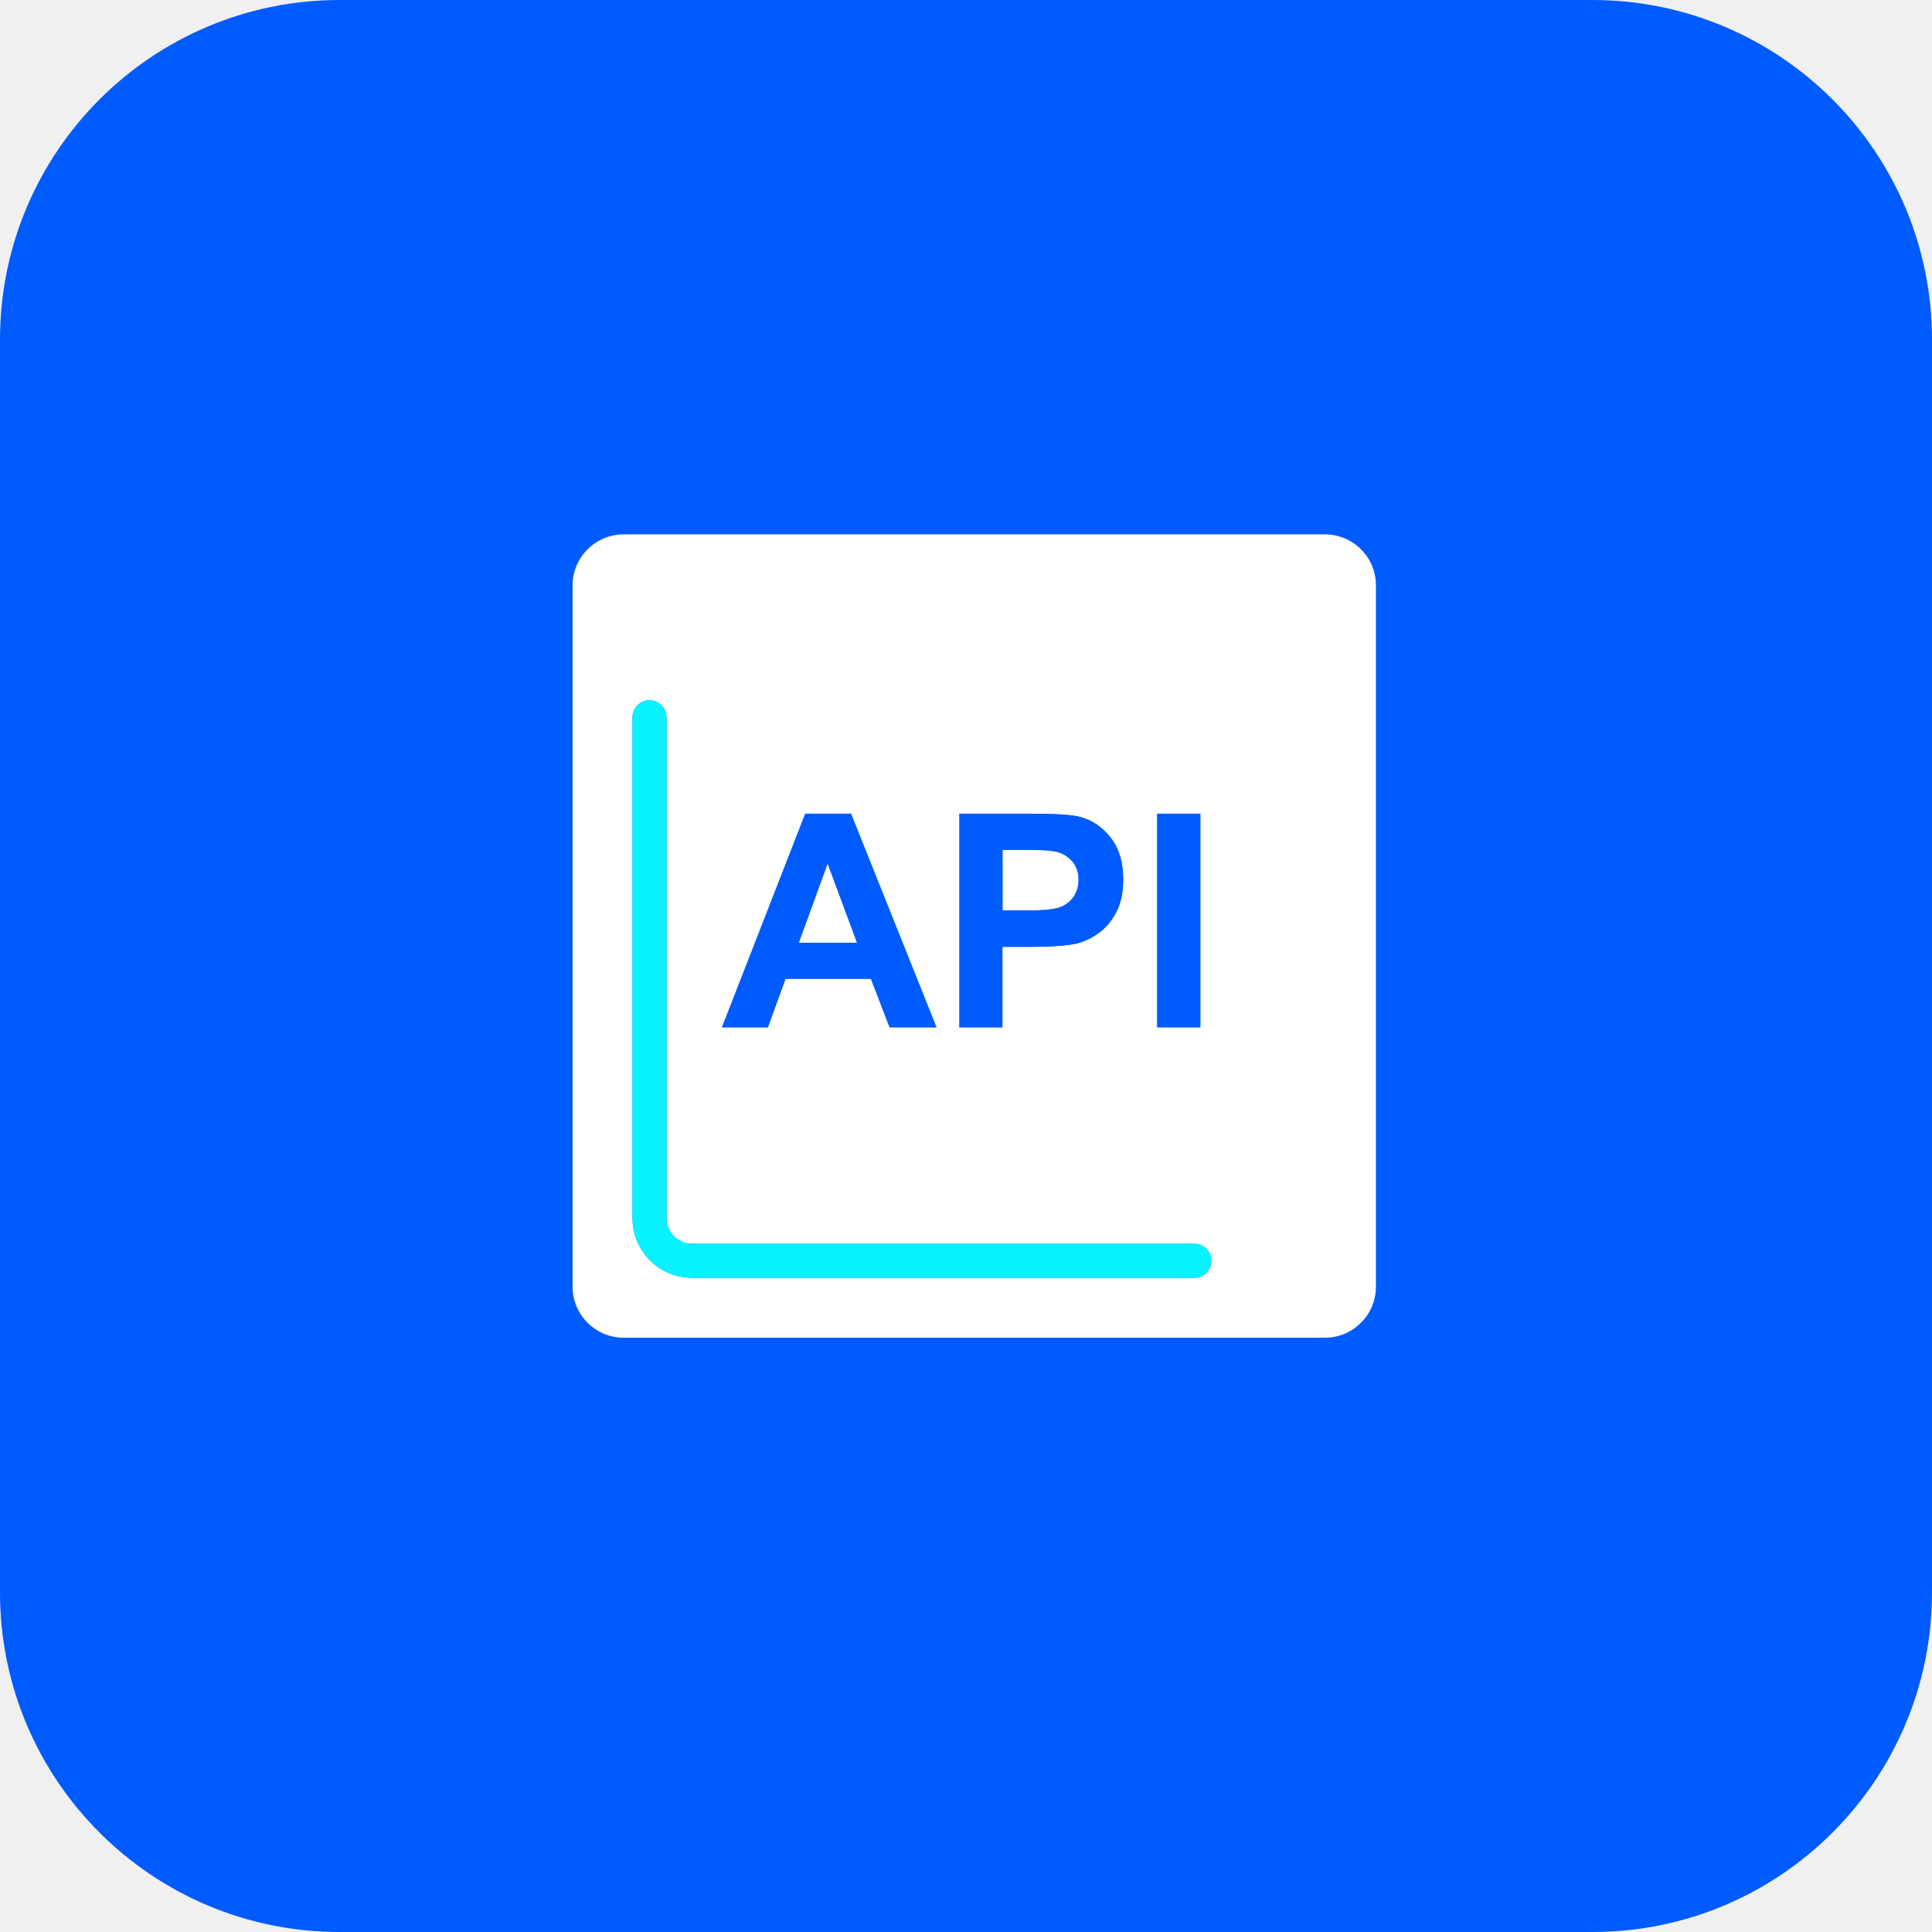
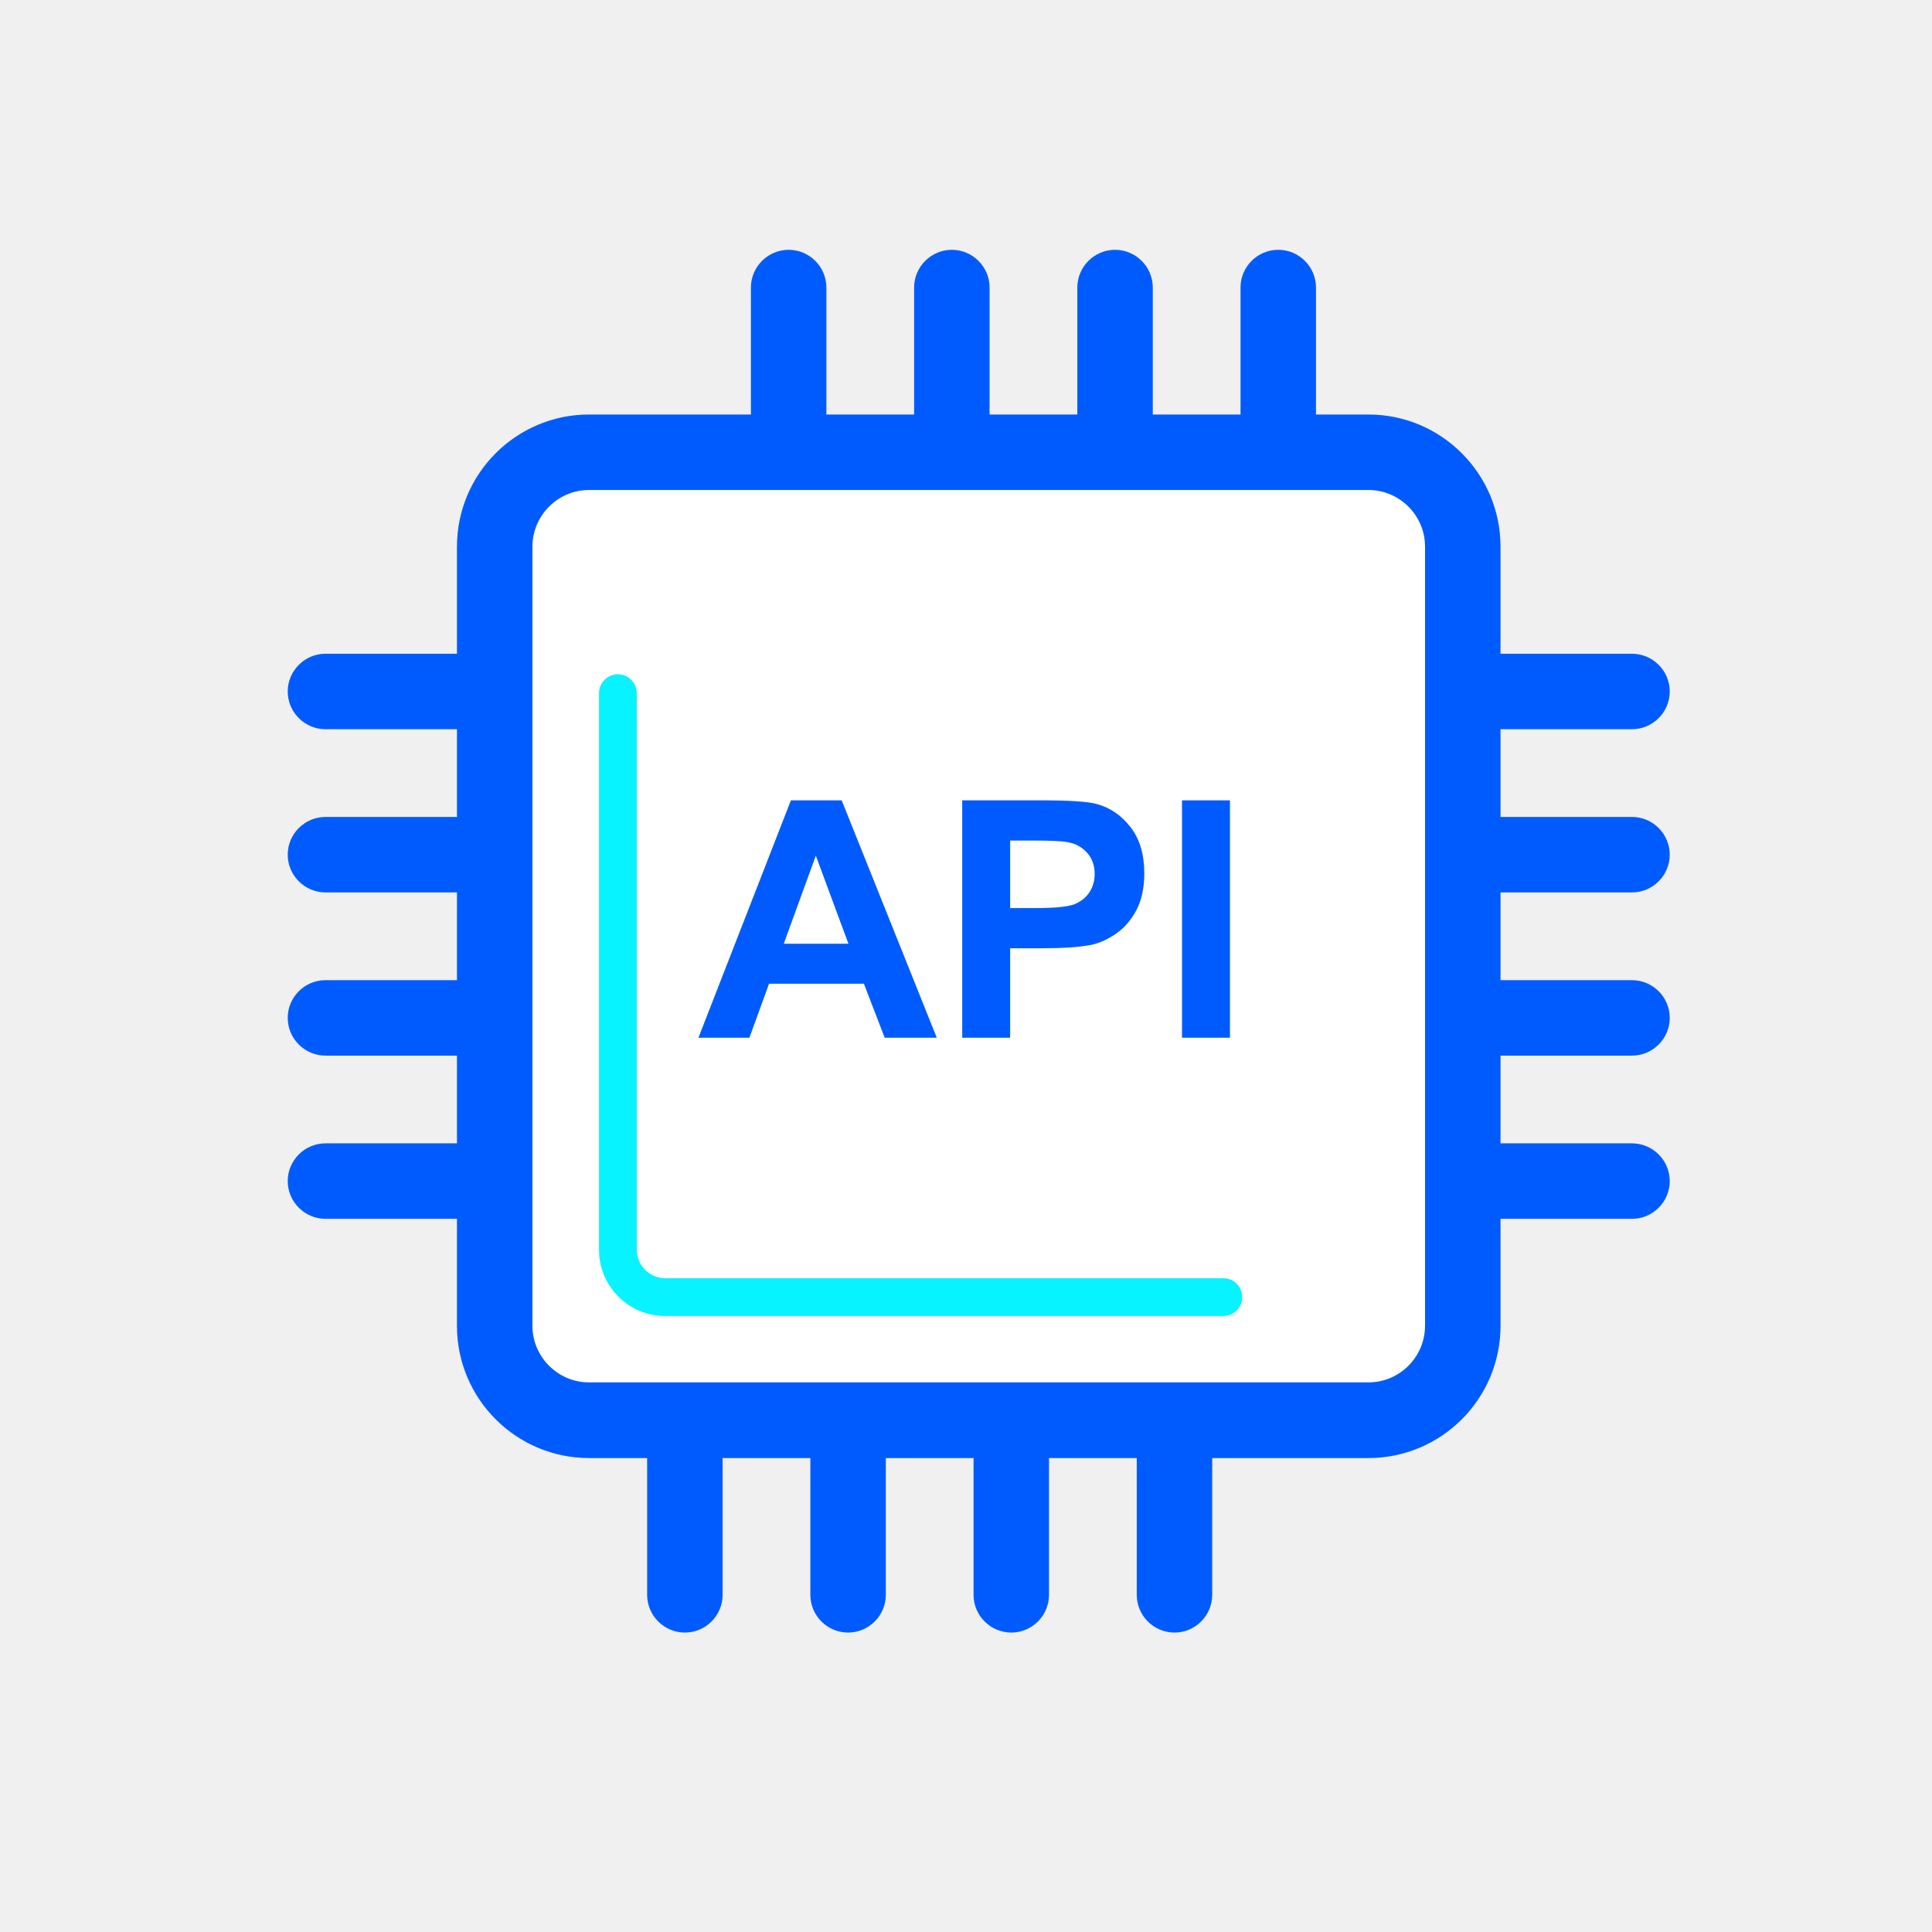
- <svg xmlns="http://www.w3.org/2000/svg" viewBox="0 0 1024 1024" width="64" height="64">
-   <g>
-     <rect x="0" y="0" width="1024" height="1024" rx="180" fill="#005BFF" />
-     <g transform="scale(0.9) translate(55,55)">
+ <svg xmlns="http://www.w3.org/2000/svg" version="1.1" width="256px" height="256px">
+   <svg width="256px" height="256px" viewBox="0 0 1024.00 1024.00" class="icon" version="1.1" fill="#000000" stroke="#000000" stroke-width="0.01">
+     <g id="SvgjsG1005" stroke-width="0" />
+     <g id="SvgjsG1004" stroke-linecap="round" stroke-linejoin="round" />
+     <g id="SvgjsG1003">
      <path d="M432.4 453.5l-17 46.7h34.4z" fill="#FFFFFF" />
      <path d="M725.3 259.7H312.2c-16.5 0-30 13.5-30 30v413.1c0 16.5 13.5 30 30 30h413.1c16.5 0 30-13.5 30-30V289.7c0-16.6-13.5-30-30-30z m-98.8 164.5h25.4V550h-25.4V424.2z m-116.5 0h40.8c15.5 0 25.5 0.6 30.2 1.9 7.2 1.9 13.2 6 18.1 12.3 4.9 6.3 7.3 14.5 7.3 24.5 0 7.7-1.4 14.2-4.2 19.5s-6.4 9.4-10.7 12.4c-4.3 3-8.7 5-13.2 6-6.1 1.2-14.8 1.8-26.4 1.8h-16.6V550H510V424.2z m-90.7 0h26.9L496.5 550h-27.6l-11-28.6h-50.3L397.2 550h-27l49.1-125.8z m229.1 273.3H352.6c-19.4 0-35.1-15.7-35.1-35.1v-295c0-5.5 4.5-10 10-10s10 4.5 10 10v295c0 8.3 6.8 15.1 15.1 15.1h295.8c5.5 0 10 4.5 10 10s-4.4 10-10 10z" fill="#FFFFFF" />
      <path d="M569.4 479.2c3.4-1.3 6-3.4 7.9-6.2 1.9-2.8 2.9-6.1 2.9-9.8 0-4.6-1.3-8.4-4-11.3-2.7-3-6.1-4.8-10.2-5.6-3-0.6-9.1-0.9-18.3-0.9h-12.3v35.7h13.9c10 0.1 16.7-0.6 20.1-1.9z" fill="#FFFFFF" />
      <path d="M648.4 677.5H352.6c-8.3 0-15.1-6.8-15.1-15.1v-295c0-5.5-4.5-10-10-10s-10 4.5-10 10v295c0 19.4 15.7 35.1 35.1 35.1h295.8c5.5 0 10-4.5 10-10s-4.4-10-10-10z" fill="#06F3FF" />
+       <path d="M865 386.5c11 0 20-9 20-20s-9-20-20-20h-69.7v-56.8c0-38.6-31.4-70-70-70h-27.8v-67.3c0-11-9-20-20-20s-20 9-20 20v67.3H611v-67.3c0-11-9-20-20-20s-20 9-20 20v67.3h-46.5v-67.3c0-11-9-20-20-20s-20 9-20 20v67.3H438v-67.3c0-11-9-20-20-20s-20 9-20 20v67.3h-85.8c-38.6 0-70 31.4-70 70v56.8h-69.7c-11 0-20 9-20 20s9 20 20 20h69.7V433h-69.7c-11 0-20 9-20 20s9 20 20 20h69.7v46.5h-69.7c-11 0-20 9-20 20s9 20 20 20h69.7V606h-69.7c-11 0-20 9-20 20s9 20 20 20h69.7v56.8c0 38.6 31.4 70 70 70H343v72.5c0 11 9 20 20 20s20-9 20-20v-72.5h46.5v72.5c0 11 9 20 20 20s20-9 20-20v-72.5H516v72.5c0 11 9 20 20 20s20-9 20-20v-72.5h46.5v72.5c0 11 9 20 20 20s20-9 20-20v-72.5h82.8c38.6 0 70-31.4 70-70V646H865c11 0 20-9 20-20s-9-20-20-20h-69.7v-46.5H865c11 0 20-9 20-20s-9-20-20-20h-69.7V473H865c11 0 20-9 20-20s-9-20-20-20h-69.7v-46.5H865zM755.3 702.7c0 16.5-13.5 30-30 30H312.2c-16.5 0-30-13.5-30-30v-413c0-16.5 13.5-30 30-30h413.1c16.5 0 30 13.5 30 30v413z" fill="#005BFF" />
      <path d="M407.6 521.4h50.3l11 28.6h27.6l-50.4-125.8h-26.9l-49 125.8h27l10.4-28.6z m24.8-67.9l17.3 46.7h-34.3l17-46.7zM535.4 502.6H552c11.5 0 20.3-0.6 26.4-1.8 4.5-1 8.9-3 13.2-6 4.3-3 7.9-7.1 10.7-12.4s4.2-11.8 4.2-19.5c0-10-2.4-18.2-7.3-24.5-4.9-6.3-10.9-10.4-18.1-12.3-4.7-1.3-14.8-1.9-30.2-1.9H510V550h25.4v-47.4z m0-57.1h12.3c9.2 0 15.2 0.3 18.3 0.9 4.1 0.7 7.5 2.6 10.2 5.6 2.7 3 4 6.8 4 11.3 0 3.7-1 7-2.9 9.8-1.9 2.8-4.6 4.9-7.9 6.2-3.4 1.3-10.1 2-20.1 2h-13.9v-35.8zM626.5 424.2h25.4V550h-25.4z" fill="#005BFF" />
    </g>
-   </g>
+   </svg>
+   <style>@media (prefers-color-scheme: light) { :root { filter: none; } }
+ @media (prefers-color-scheme: dark) { :root { filter: none; } }
+ </style>
</svg>
